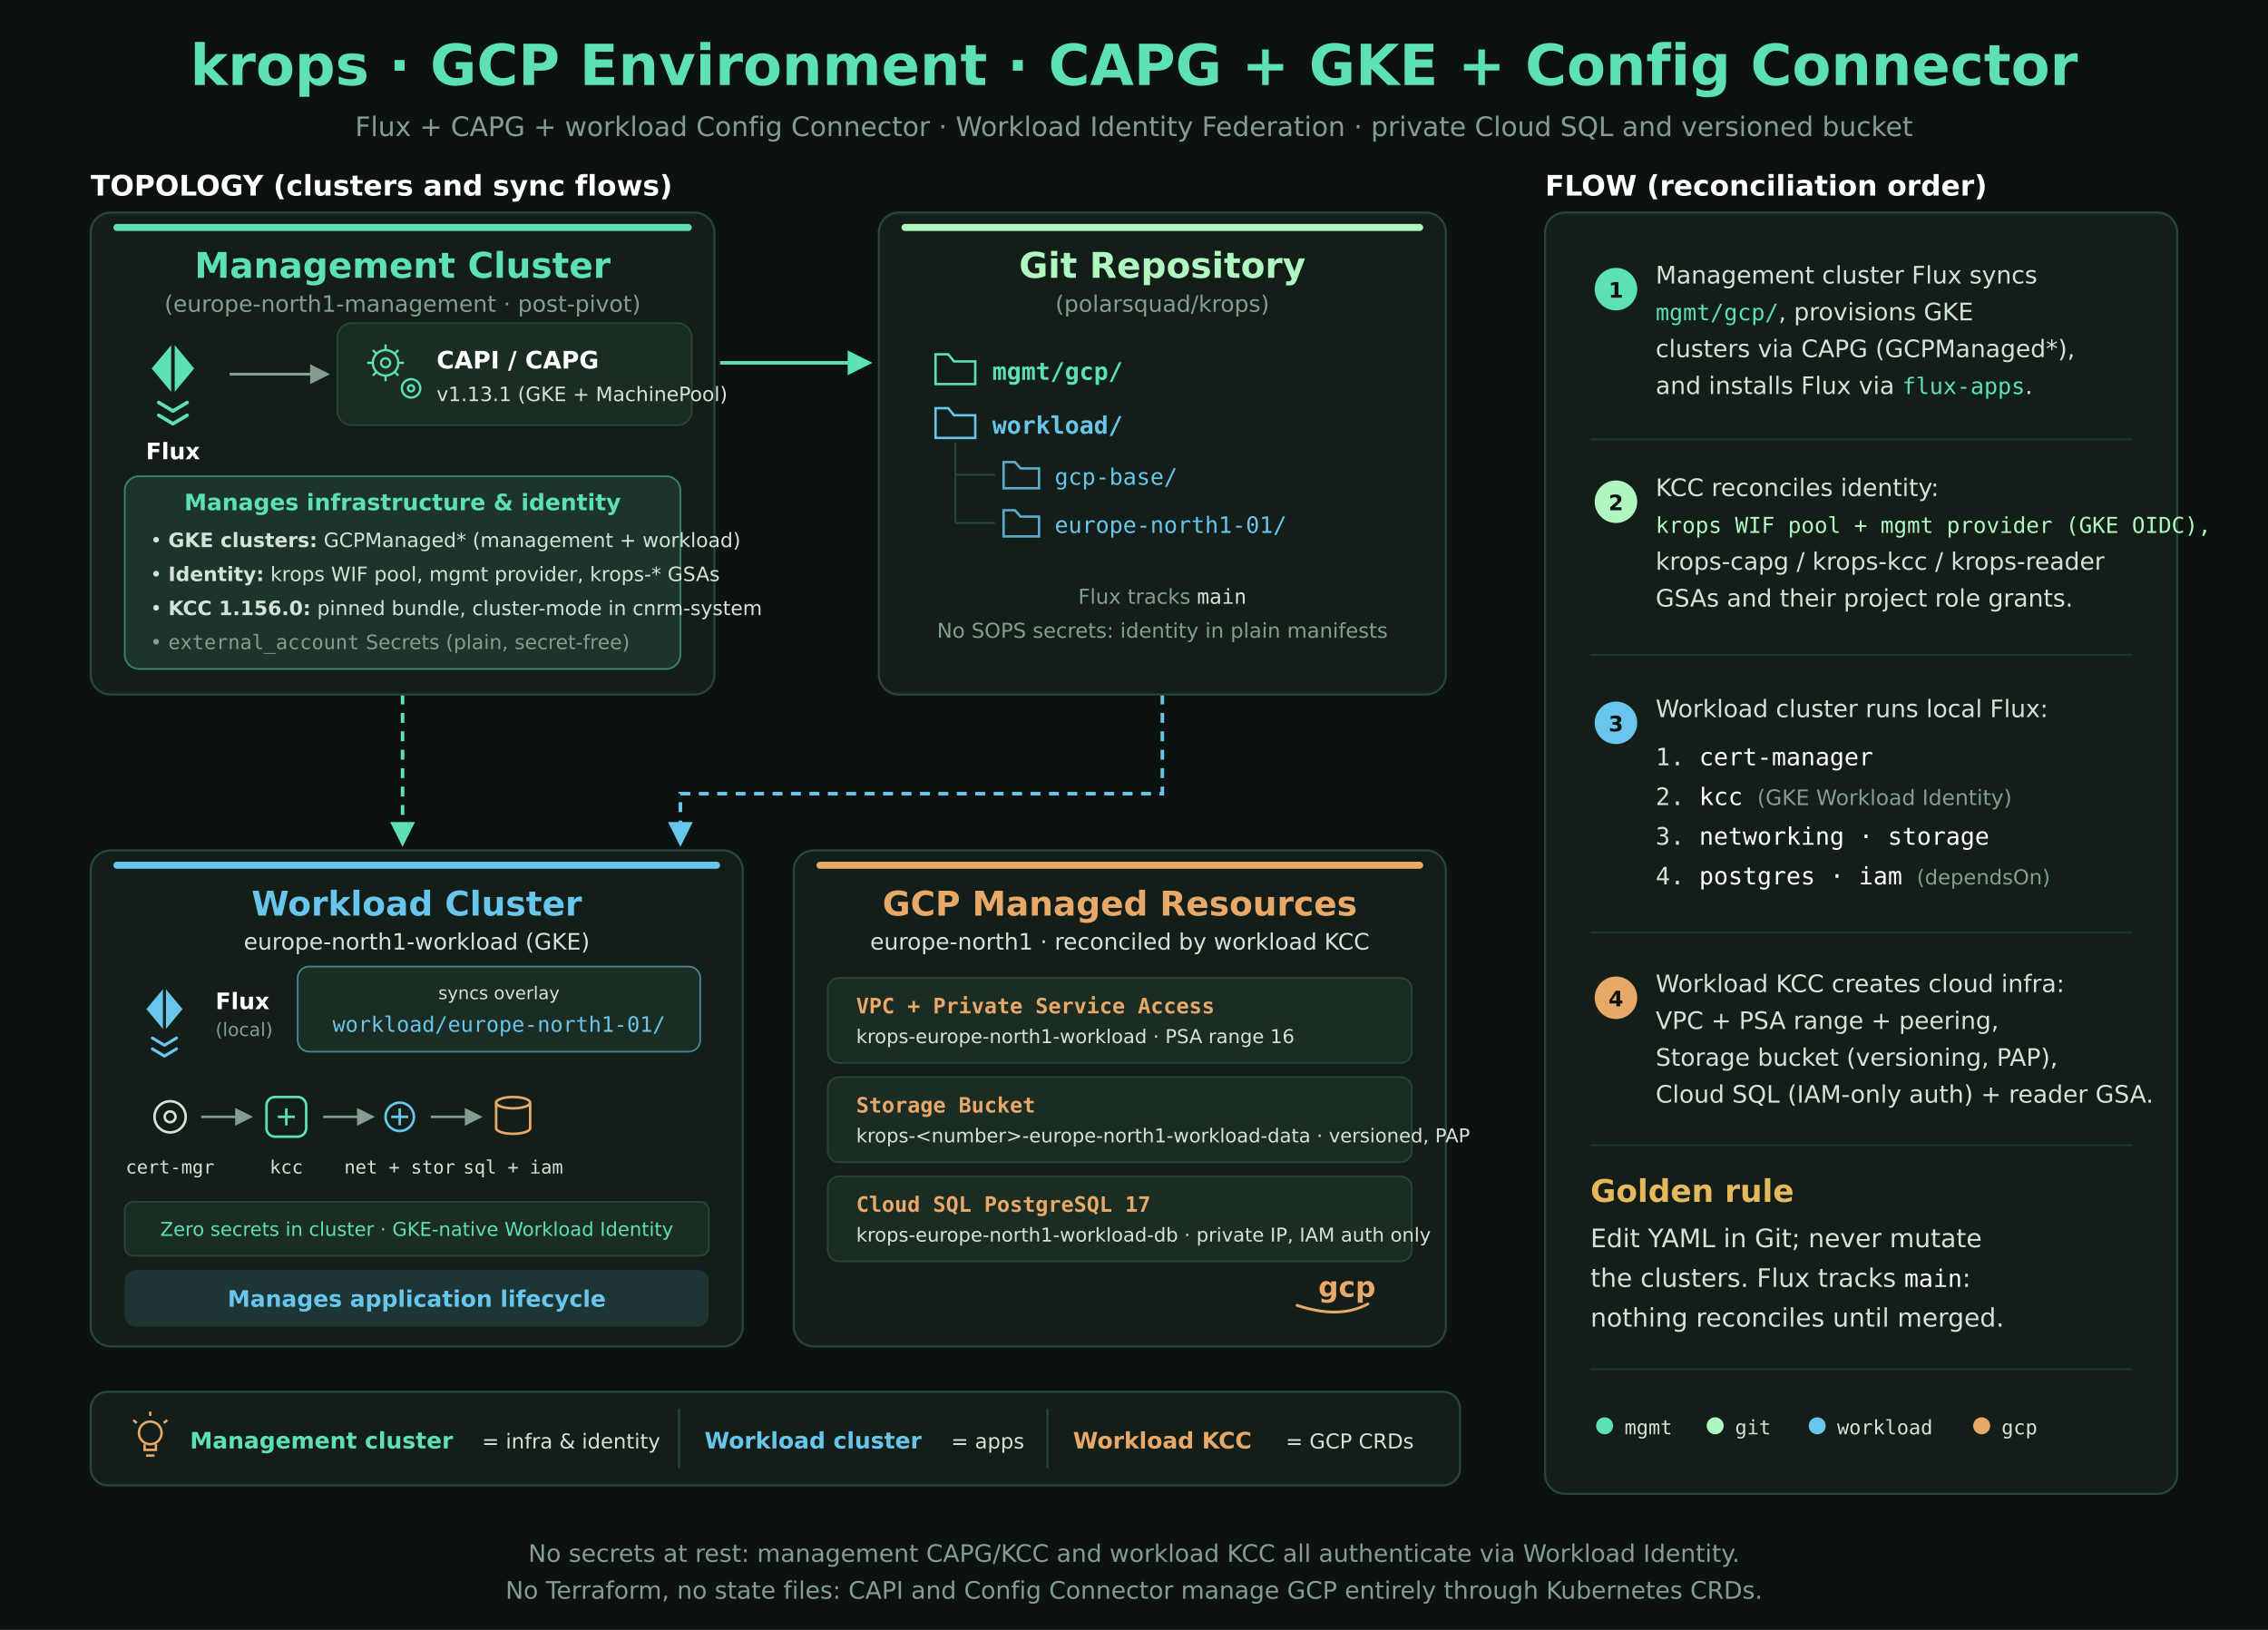
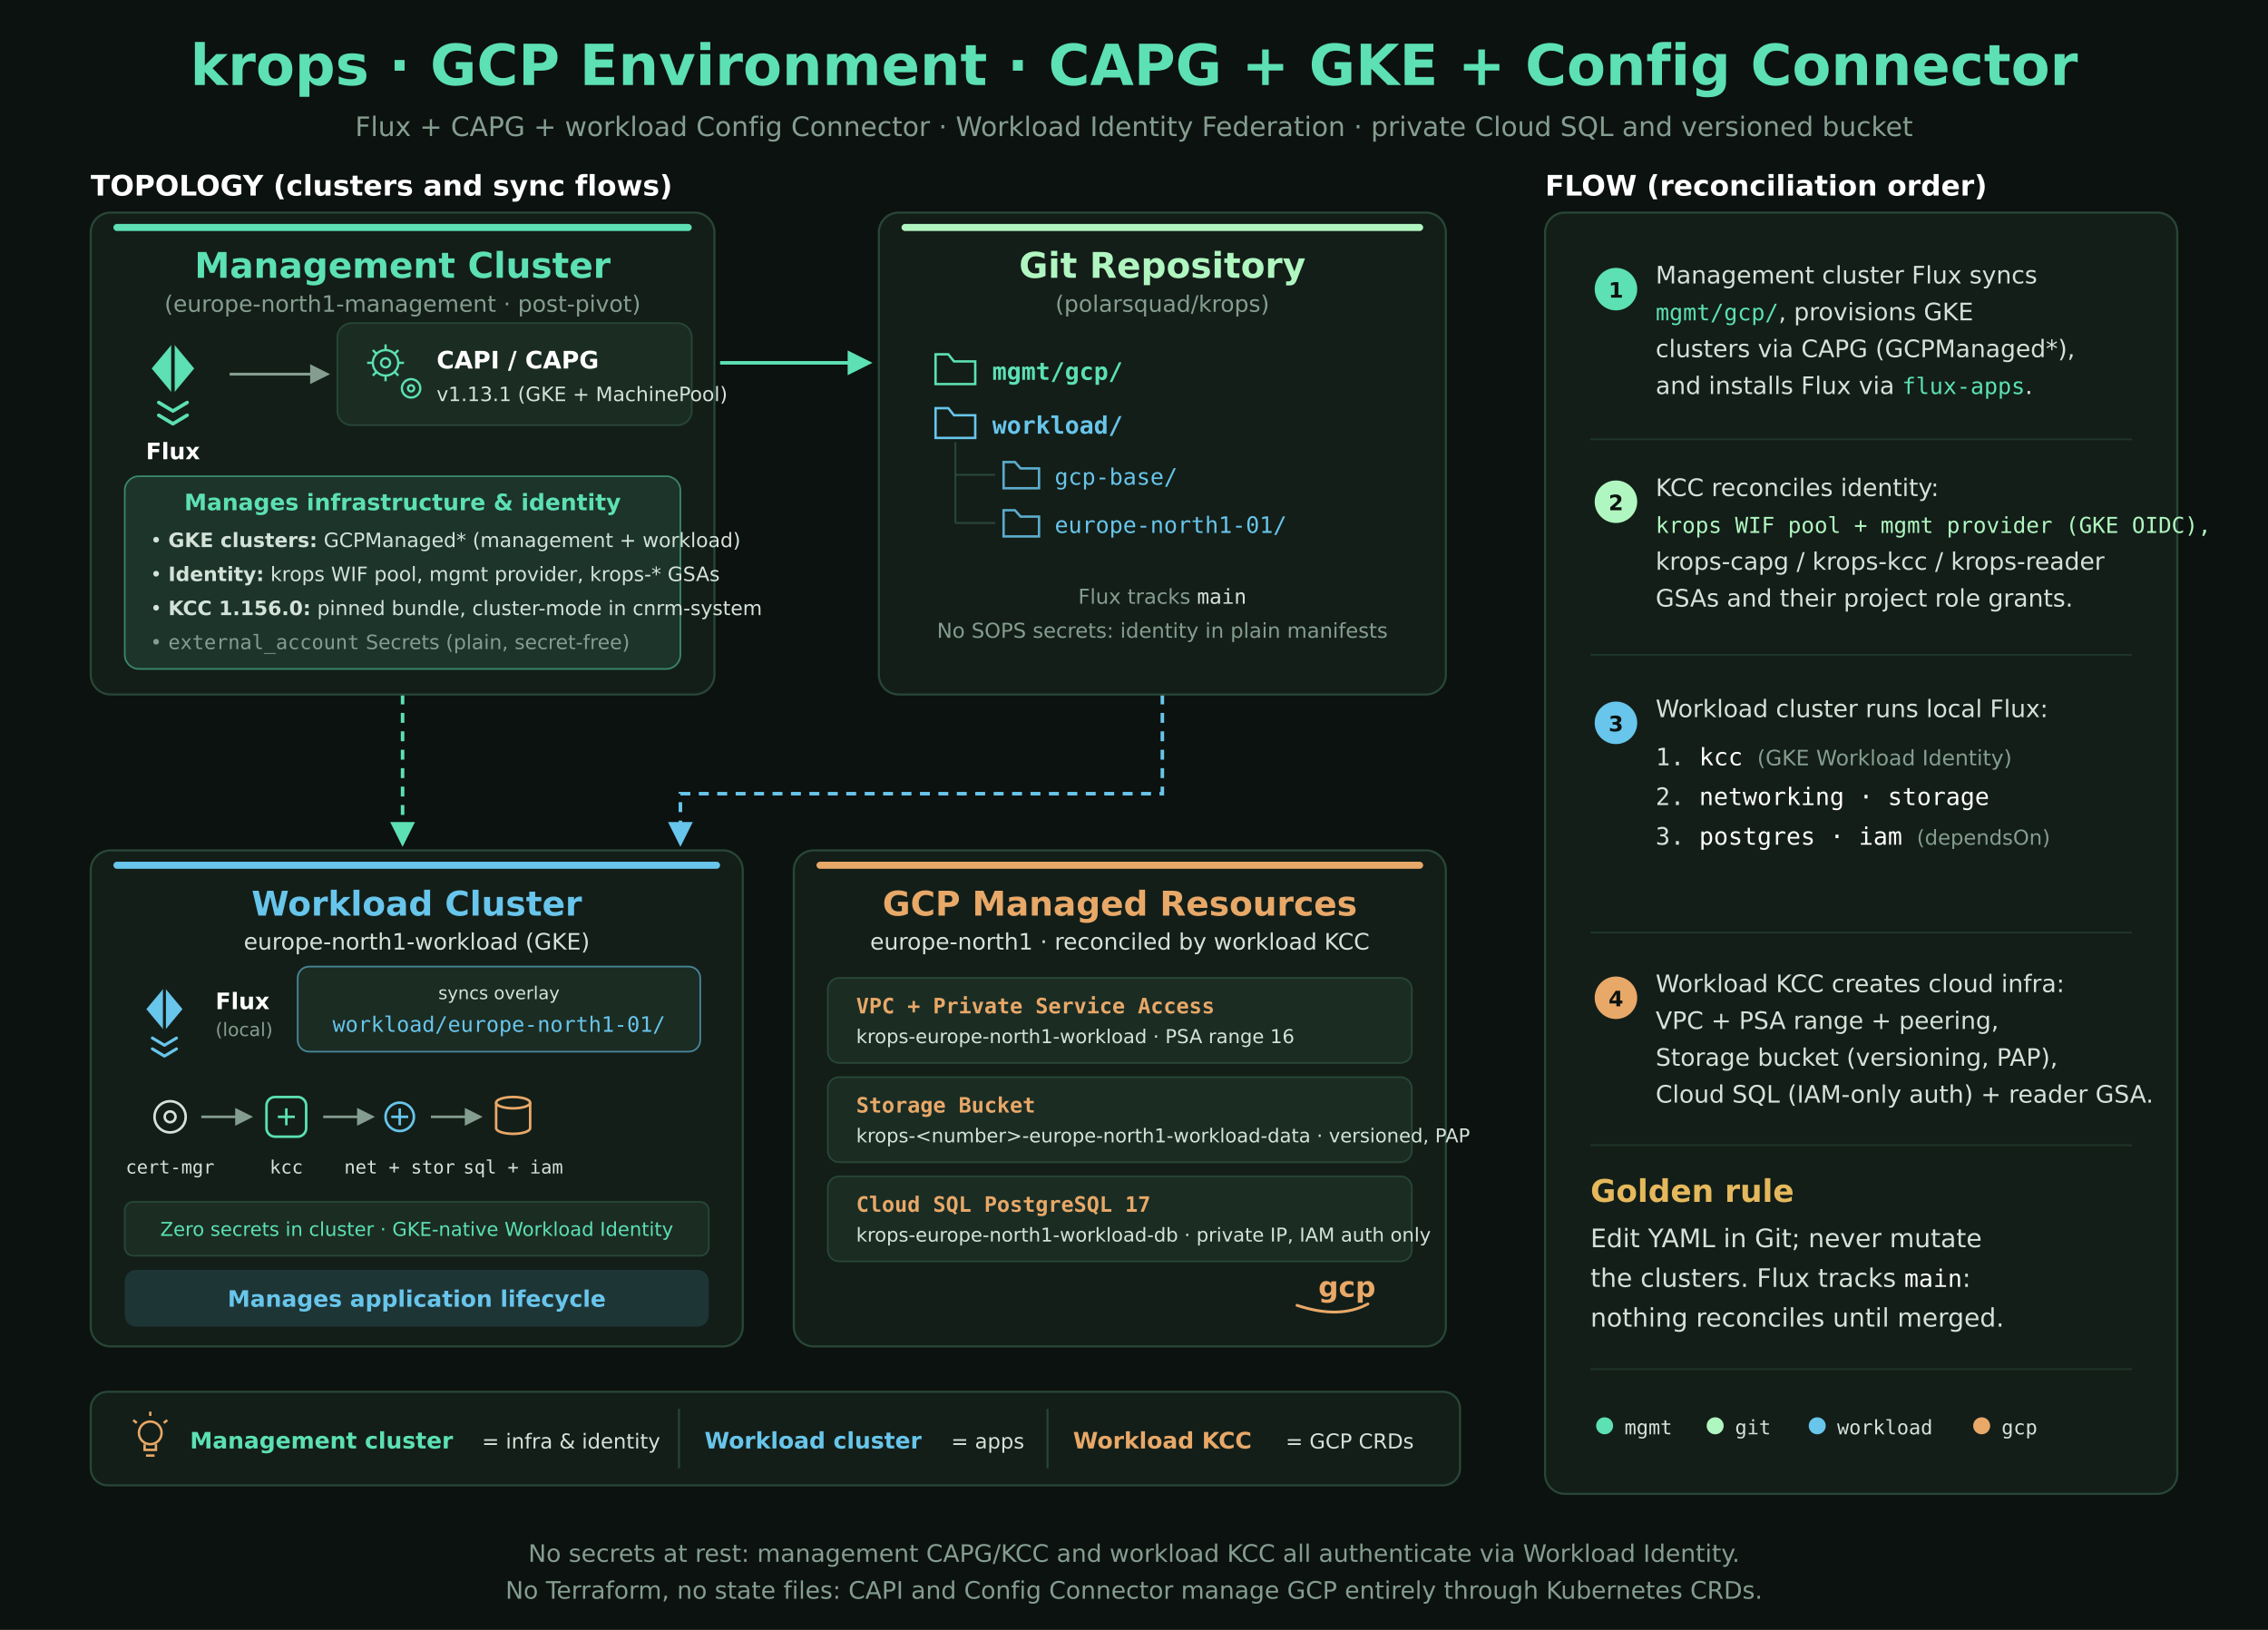
<svg xmlns="http://www.w3.org/2000/svg" width="1600" height="1150" viewBox="0 0 1600 1150">
  <defs>
    <marker id="arrow-teal" viewBox="0 0 10 10" refX="8" refY="5" markerWidth="7" markerHeight="7" orient="auto-start-reverse">
      <path d="M0,0 L10,5 L0,10 z" fill="#5CE0B4" />
    </marker>
    <marker id="arrow-gray" viewBox="0 0 10 10" refX="8" refY="5" markerWidth="7" markerHeight="7" orient="auto-start-reverse">
      <path d="M0,0 L10,5 L0,10 z" fill="#859D91" />
    </marker>
    <marker id="arrow-purple" viewBox="0 0 10 10" refX="8" refY="5" markerWidth="7" markerHeight="7" orient="auto-start-reverse">
      <path d="M0,0 L10,5 L0,10 z" fill="#B0F6C0" />
    </marker>
    <marker id="arrow-blue" viewBox="0 0 10 10" refX="8" refY="5" markerWidth="7" markerHeight="7" orient="auto-start-reverse">
      <path d="M0,0 L10,5 L0,10 z" fill="#68C5EB" />
    </marker>
    <marker id="arrow-amber" viewBox="0 0 10 10" refX="8" refY="5" markerWidth="7" markerHeight="7" orient="auto-start-reverse">
      <path d="M0,0 L10,5 L0,10 z" fill="#E8A868" />
    </marker>
  </defs>
  <rect width="1600" height="1150" fill="#0C120F" />
  <text x="800" y="60" text-anchor="middle" font-family="DejaVu Sans" font-size="40" font-weight="bold" fill="#5CE0B4">krops · GCP Environment · CAPG + GKE + Config Connector</text>
  <text x="800" y="96" text-anchor="middle" font-family="DejaVu Sans" font-size="19" fill="#859D91">Flux + CAPG + workload Config Connector · Workload Identity Federation · private Cloud SQL and versioned bucket</text>
  <text x="64" y="138" font-family="DejaVu Sans" font-size="20" font-weight="bold" fill="#FFFFFF">TOPOLOGY (clusters and sync flows)</text>
  <text x="1090" y="138" font-family="DejaVu Sans" font-size="20" font-weight="bold" fill="#FFFFFF">FLOW (reconciliation order)</text>
  <line x1="508" y1="256" x2="612" y2="256" stroke="#5CE0B4" stroke-width="2.5" marker-end="url(#arrow-teal)" />
  <path d="M284,490 V594" fill="none" stroke="#5CE0B4" stroke-width="2.5" stroke-dasharray="7,6" marker-end="url(#arrow-teal)" />
  <path d="M820,490 V560 H480 V594" fill="none" stroke="#68C5EB" stroke-width="2.5" stroke-dasharray="7,6" marker-end="url(#arrow-blue)" />
  <rect x="64" y="150" width="440" height="340" rx="14" fill="#131E18" stroke="#284637" stroke-width="1.5" />
  <rect x="80" y="158" width="408" height="5" rx="2.5" fill="#5CE0B4" />
  <text x="284" y="196" text-anchor="middle" font-family="DejaVu Sans" font-size="25" font-weight="bold" fill="#5CE0B4">Management Cluster</text>
  <text x="284" y="220" text-anchor="middle" font-family="DejaVu Sans" font-size="16" fill="#859D91">(europe-north1-management · post-pivot)</text>
  <g transform="translate(122,260)">
    <path d="M0,-18 L15,0 L0,18 L-15,0 Z" fill="#5CE0B4" />
    <line x1="0" y1="-18" x2="0" y2="18" stroke="#131E18" stroke-width="2.5" />
    <path d="M-10,24 L0,30 L10,24" fill="none" stroke="#5CE0B4" stroke-width="2.5" stroke-linecap="round" stroke-linejoin="round" />
    <path d="M-10,33 L0,39 L10,33" fill="none" stroke="#5CE0B4" stroke-width="2.5" stroke-linecap="round" stroke-linejoin="round" />
  </g>
  <text x="122" y="324" text-anchor="middle" font-family="DejaVu Sans" font-size="16" font-weight="bold" fill="#FFFFFF">Flux</text>
  <line x1="162" y1="264" x2="230" y2="264" stroke="#859D91" stroke-width="2" marker-end="url(#arrow-gray)" />
  <rect x="238" y="228" width="250" height="72" rx="10" fill="#1B2C23" stroke="#284637" stroke-width="1.2" />
  <g stroke="#5CE0B4" stroke-width="1.6" fill="none">
    <circle cx="272" cy="256" r="9" />
    <circle cx="272" cy="256" r="3.2" />
    <g>
      <line x1="272" y1="243" x2="272" y2="247" />
      <line x1="272" y1="265" x2="272" y2="269" />
      <line x1="259" y1="256" x2="263" y2="256" />
      <line x1="281" y1="256" x2="285" y2="256" />
      <line x1="263" y1="247" x2="266" y2="250" />
      <line x1="278" y1="262" x2="281" y2="265" />
      <line x1="263" y1="265" x2="266" y2="262" />
      <line x1="278" y1="250" x2="281" y2="247" />
    </g>
    <circle cx="290" cy="274" r="6.5" />
    <circle cx="290" cy="274" r="2.2" />
  </g>
  <text x="308" y="260" font-family="DejaVu Sans" font-size="17" font-weight="bold" fill="#FFFFFF">CAPI / CAPG</text>
  <text x="308" y="283" font-family="DejaVu Sans" font-size="14" fill="#D4E2DA">v1.13.1 (GKE + MachinePool)</text>
  <rect x="88" y="336" width="392" height="136" rx="10" fill="#5CE0B4" fill-opacity="0.12" stroke="#5CE0B4" stroke-opacity="0.5" stroke-width="1.2" />
  <text x="284" y="360" text-anchor="middle" font-family="DejaVu Sans" font-size="16" font-weight="bold" fill="#5CE0B4">Manages infrastructure &amp; identity</text>
  <text x="106" y="386" font-family="DejaVu Sans" font-size="14" fill="#D4E2DA">• <tspan font-weight="bold">GKE clusters:</tspan> GCPManaged* (management + workload)</text>
  <text x="106" y="410" font-family="DejaVu Sans" font-size="14" fill="#D4E2DA">• <tspan font-weight="bold">Identity:</tspan> krops WIF pool, mgmt provider, krops-* GSAs</text>
  <text x="106" y="434" font-family="DejaVu Sans" font-size="14" fill="#D4E2DA">• <tspan font-weight="bold">KCC 1.156.0:</tspan> pinned bundle, cluster-mode in cnrm-system</text>
  <text x="106" y="458" font-family="DejaVu Sans" font-size="14" fill="#859D91">• <tspan font-family="DejaVu Sans Mono">external_account</tspan> Secrets (plain, secret-free)</text>
  <rect x="620" y="150" width="400" height="340" rx="14" fill="#131E18" stroke="#284637" stroke-width="1.5" />
  <rect x="636" y="158" width="368" height="5" rx="2.5" fill="#B0F6C0" />
  <text x="820" y="196" text-anchor="middle" font-family="DejaVu Sans" font-size="25" font-weight="bold" fill="#B0F6C0">Git Repository</text>
  <text x="820" y="220" text-anchor="middle" font-family="DejaVu Sans" font-size="16" fill="#859D91">(polarsquad/krops)</text>
  <g fill="none" stroke-width="1.7">
    <path d="M660,250 h9 l4,5 h15 v16 h-28 z" stroke="#5CE0B4" />
    <path d="M660,288 h9 l4,5 h15 v16 h-28 z" stroke="#68C5EB" />
    <path d="M708,326 h8 l4,4.5 h13 v14 h-25 z" stroke="#68C5EB" stroke-opacity="0.85" />
    <path d="M708,360 h8 l4,4.5 h13 v14 h-25 z" stroke="#68C5EB" stroke-opacity="0.85" />
  </g>
  <g stroke="#284637" stroke-width="1.4" fill="none">
    <path d="M674,312 V369 M674,335 h28 M674,369 h28" />
  </g>
  <text x="700" y="268" font-family="DejaVu Sans Mono" font-size="17" font-weight="bold" fill="#5CE0B4">mgmt/gcp/</text>
  <text x="700" y="306" font-family="DejaVu Sans Mono" font-size="17" font-weight="bold" fill="#68C5EB">workload/</text>
  <text x="744" y="342" font-family="DejaVu Sans Mono" font-size="16" fill="#68C5EB">gcp-base/</text>
  <text x="744" y="376" font-family="DejaVu Sans Mono" font-size="16" fill="#68C5EB">europe-north1-01/</text>
  <text x="820" y="426" text-anchor="middle" font-family="DejaVu Sans" font-size="14.5" fill="#859D91">Flux tracks <tspan font-family="DejaVu Sans Mono" fill="#D4E2DA">main</tspan>
  </text>
  <text x="820" y="450" text-anchor="middle" font-family="DejaVu Sans" font-size="14.5" fill="#859D91">No SOPS secrets: identity in plain manifests</text>
  <rect x="64" y="600" width="460" height="350" rx="14" fill="#131E18" stroke="#284637" stroke-width="1.5" />
  <rect x="80" y="608" width="428" height="5" rx="2.5" fill="#68C5EB" />
  <text x="294" y="646" text-anchor="middle" font-family="DejaVu Sans" font-size="24" font-weight="bold" fill="#68C5EB">Workload Cluster</text>
  <text x="294" y="670" text-anchor="middle" font-family="DejaVu Sans" font-size="16" fill="#D4E2DA">europe-north1-workload (GKE)</text>
  <g transform="translate(116,712) scale(0.85)">
    <path d="M0,-18 L15,0 L0,18 L-15,0 Z" fill="#68C5EB" />
    <line x1="0" y1="-18" x2="0" y2="18" stroke="#131E18" stroke-width="2.5" />
    <path d="M-10,24 L0,30 L10,24" fill="none" stroke="#68C5EB" stroke-width="2.5" stroke-linecap="round" stroke-linejoin="round" />
    <path d="M-10,33 L0,39 L10,33" fill="none" stroke="#68C5EB" stroke-width="2.5" stroke-linecap="round" stroke-linejoin="round" />
  </g>
  <text x="152" y="712" font-family="DejaVu Sans" font-size="16" font-weight="bold" fill="#FFFFFF">Flux</text>
  <text x="152" y="731" font-family="DejaVu Sans" font-size="13" fill="#859D91">(local)</text>
  <rect x="210" y="682" width="284" height="60" rx="8" fill="#1B2C23" stroke="#68C5EB" stroke-opacity="0.6" stroke-width="1.2" />
  <text x="352" y="705" text-anchor="middle" font-family="DejaVu Sans" font-size="12.5" fill="#D4E2DA">syncs overlay</text>
  <text x="352" y="728" text-anchor="middle" font-family="DejaVu Sans Mono" font-size="15" fill="#68C5EB">workload/europe-north1-01/</text>
  <g stroke="#D4E2DA" stroke-width="1.8" fill="none">
    <circle cx="120" cy="788" r="11" />
    <circle cx="120" cy="788" r="3.8" />
  </g>
  <line x1="142" y1="788" x2="176" y2="788" stroke="#859D91" stroke-width="1.8" marker-end="url(#arrow-gray)" />
  <g stroke="#5CE0B4" stroke-width="1.8" fill="none">
    <rect x="188" y="774" width="28" height="28" rx="6" />
    <path d="M196,788 h12 M202,782 v12" />
  </g>
  <line x1="228" y1="788" x2="262" y2="788" stroke="#859D91" stroke-width="1.8" marker-end="url(#arrow-gray)" />
  <g stroke="#68C5EB" stroke-width="1.8" fill="none">
    <circle cx="282" cy="788" r="10" />
    <path d="M276,788 h12 M282,782 v12" />
  </g>
  <line x1="304" y1="788" x2="338" y2="788" stroke="#859D91" stroke-width="1.8" marker-end="url(#arrow-gray)" />
  <g stroke="#E8A868" stroke-width="1.8" fill="none">
    <ellipse cx="362" cy="778" rx="12" ry="4" />
    <path d="M350,778 v18 a12,4 0 0 0 24,0 v-18" />
  </g>
  <text x="120" y="828" text-anchor="middle" font-family="DejaVu Sans Mono" font-size="13" fill="#D4E2DA">cert-mgr</text>
  <text x="202" y="828" text-anchor="middle" font-family="DejaVu Sans Mono" font-size="13" fill="#D4E2DA">kcc</text>
  <text x="282" y="828" text-anchor="middle" font-family="DejaVu Sans Mono" font-size="13" fill="#D4E2DA">net + stor</text>
  <text x="362" y="828" text-anchor="middle" font-family="DejaVu Sans Mono" font-size="13" fill="#D4E2DA">sql + iam</text>
  <rect x="88" y="848" width="412" height="38" rx="6" fill="#1B2C23" stroke="#284637" stroke-width="1.2" />
  <text x="294" y="872" text-anchor="middle" font-family="DejaVu Sans" font-size="13.5" fill="#5CE0B4">Zero secrets in cluster · GKE-native Workload Identity</text>
  <rect x="88" y="896" width="412" height="40" rx="8" fill="#68C5EB" fill-opacity="0.14" />
  <text x="294" y="922" text-anchor="middle" font-family="DejaVu Sans" font-size="16" font-weight="bold" fill="#68C5EB">Manages application lifecycle</text>
  <rect x="560" y="600" width="460" height="350" rx="14" fill="#131E18" stroke="#284637" stroke-width="1.5" />
  <rect x="576" y="608" width="428" height="5" rx="2.5" fill="#E8A868" />
  <text x="790" y="646" text-anchor="middle" font-family="DejaVu Sans" font-size="24" font-weight="bold" fill="#E8A868">GCP Managed Resources</text>
  <text x="790" y="670" text-anchor="middle" font-family="DejaVu Sans" font-size="16" fill="#D4E2DA">europe-north1 · reconciled by workload KCC</text>
  <rect x="584" y="690" width="412" height="60" rx="8" fill="#1B2C23" stroke="#284637" stroke-width="1.2" />
  <text x="604" y="715" font-family="DejaVu Sans Mono" font-size="15" font-weight="bold" fill="#E8A868">VPC + Private Service Access</text>
  <text x="604" y="736" font-family="DejaVu Sans" font-size="13.5" fill="#D4E2DA">krops-europe-north1-workload · PSA range 16</text>
  <rect x="584" y="760" width="412" height="60" rx="8" fill="#1B2C23" stroke="#284637" stroke-width="1.2" />
  <text x="604" y="785" font-family="DejaVu Sans Mono" font-size="15" font-weight="bold" fill="#E8A868">Storage Bucket</text>
  <text x="604" y="806" font-family="DejaVu Sans" font-size="13.5" fill="#D4E2DA">krops-&lt;number&gt;-europe-north1-workload-data · versioned, PAP</text>
  <rect x="584" y="830" width="412" height="60" rx="8" fill="#1B2C23" stroke="#284637" stroke-width="1.2" />
  <text x="604" y="855" font-family="DejaVu Sans Mono" font-size="15" font-weight="bold" fill="#E8A868">Cloud SQL PostgreSQL 17</text>
  <text x="604" y="876" font-family="DejaVu Sans" font-size="13.5" fill="#D4E2DA">krops-europe-north1-workload-db · private IP, IAM auth only</text>
  <g transform="translate(930, 915)">
    <text x="0" y="0" font-family="DejaVu Sans" font-size="20" font-weight="bold" fill="#E8A868">gcp</text>
    <path d="M-15,6 Q15,16 35,5" fill="none" stroke="#E8A868" stroke-width="2" stroke-linecap="round" />
  </g>
  <rect x="64" y="982" width="966" height="66" rx="12" fill="#131E18" stroke="#284637" stroke-width="1.5" />
  <g stroke="#E8A868" stroke-width="1.7" fill="none">
    <circle cx="106" cy="1011" r="8" />
    <path d="M102,1019 v4 h8 v-4 M103,1027 h6" />
    <line x1="106" y1="996" x2="106" y2="999" />
    <line x1="94" y1="1002" x2="96.5" y2="1004" />
    <line x1="118" y1="1002" x2="115.5" y2="1004" />
  </g>
  <text x="134" y="1022" font-family="DejaVu Sans" font-size="16" font-weight="bold" fill="#5CE0B4">Management cluster</text>
  <text x="340" y="1022" font-family="DejaVu Sans" font-size="14.5" fill="#D4E2DA">= infra &amp; identity</text>
  <line x1="479" y1="994" x2="479" y2="1036" stroke="#284637" stroke-width="1.4" />
  <text x="497" y="1022" font-family="DejaVu Sans" font-size="16" font-weight="bold" fill="#68C5EB">Workload cluster</text>
  <text x="671" y="1022" font-family="DejaVu Sans" font-size="14.5" fill="#D4E2DA">= apps</text>
  <line x1="739" y1="994" x2="739" y2="1036" stroke="#284637" stroke-width="1.4" />
  <text x="757" y="1022" font-family="DejaVu Sans" font-size="16" font-weight="bold" fill="#E8A868">Workload KCC</text>
  <text x="907" y="1022" font-family="DejaVu Sans" font-size="14.5" fill="#D4E2DA">= GCP CRDs</text>
  <rect x="1090" y="150" width="446" height="904" rx="14" fill="#131E18" stroke="#284637" stroke-width="1.5" />
  <circle cx="1140" cy="204" r="15" fill="#5CE0B4" />
  <text x="1140" y="210" text-anchor="middle" font-family="DejaVu Sans" font-size="15" font-weight="bold" fill="#0C120F">1</text>
  <text x="1168" y="200" font-family="DejaVu Sans" font-size="17" fill="#D4E2DA">Management cluster Flux syncs</text>
  <text x="1168" y="226" font-family="DejaVu Sans Mono" font-size="16" fill="#5CE0B4">mgmt/gcp/<tspan font-family="DejaVu Sans" font-size="17" fill="#D4E2DA">, provisions GKE</tspan>
  </text>
  <text x="1168" y="252" font-family="DejaVu Sans" font-size="17" fill="#D4E2DA">clusters via CAPG (GCPManaged*),</text>
  <text x="1168" y="278" font-family="DejaVu Sans" font-size="17" fill="#D4E2DA">and installs Flux via <tspan font-family="DejaVu Sans Mono" font-size="16" fill="#5CE0B4">flux-apps</tspan>.</text>
  <line x1="1122" y1="310" x2="1504" y2="310" stroke="#1F362A" stroke-width="1.2" />
  <circle cx="1140" cy="354" r="15" fill="#B0F6C0" />
  <text x="1140" y="360" text-anchor="middle" font-family="DejaVu Sans" font-size="15" font-weight="bold" fill="#0C120F">2</text>
  <text x="1168" y="350" font-family="DejaVu Sans" font-size="17" fill="#D4E2DA">KCC reconciles identity:</text>
  <text x="1168" y="376" font-family="DejaVu Sans Mono" font-size="15.5" fill="#B0F6C0">krops WIF pool + mgmt provider (GKE OIDC),</text>
  <text x="1168" y="402" font-family="DejaVu Sans" font-size="17" fill="#D4E2DA">krops-capg / krops-kcc / krops-reader</text>
  <text x="1168" y="428" font-family="DejaVu Sans" font-size="17" fill="#D4E2DA">GSAs and their project role grants.</text>
  <line x1="1122" y1="462" x2="1504" y2="462" stroke="#1F362A" stroke-width="1.2" />
  <circle cx="1140" cy="510" r="15" fill="#68C5EB" />
  <text x="1140" y="516" text-anchor="middle" font-family="DejaVu Sans" font-size="15" font-weight="bold" fill="#0C120F">3</text>
  <text x="1168" y="506" font-family="DejaVu Sans" font-size="17" fill="#D4E2DA">Workload cluster runs local Flux:</text>
-   <text x="1168" y="540" font-family="DejaVu Sans Mono" font-size="17" fill="#D4E2DA">1. <tspan fill="#FFFFFF">cert-manager</tspan>
-   </text>
-   <text x="1168" y="568" font-family="DejaVu Sans Mono" font-size="17" fill="#D4E2DA">2. <tspan fill="#FFFFFF">kcc</tspan>
+   <text x="1168" y="540" font-family="DejaVu Sans Mono" font-size="17" fill="#D4E2DA">1. <tspan fill="#FFFFFF">kcc</tspan>
    <tspan font-family="DejaVu Sans" font-size="15" fill="#859D91">(GKE Workload Identity)</tspan>
  </text>
-   <text x="1168" y="596" font-family="DejaVu Sans Mono" font-size="17" fill="#D4E2DA">3. <tspan fill="#FFFFFF">networking · storage</tspan>
-   </text>
-   <text x="1168" y="624" font-family="DejaVu Sans Mono" font-size="17" fill="#D4E2DA">4. <tspan fill="#FFFFFF">postgres · iam</tspan>
+   <text x="1168" y="568" font-family="DejaVu Sans Mono" font-size="17" fill="#D4E2DA">2. <tspan fill="#FFFFFF">networking · storage</tspan>
+   </text>
+   <text x="1168" y="596" font-family="DejaVu Sans Mono" font-size="17" fill="#D4E2DA">3. <tspan fill="#FFFFFF">postgres · iam</tspan>
    <tspan font-family="DejaVu Sans" font-size="14.5" fill="#859D91">(dependsOn)</tspan>
  </text>
  <line x1="1122" y1="658" x2="1504" y2="658" stroke="#1F362A" stroke-width="1.2" />
  <circle cx="1140" cy="704" r="15" fill="#E8A868" />
  <text x="1140" y="710" text-anchor="middle" font-family="DejaVu Sans" font-size="15" font-weight="bold" fill="#0C120F">4</text>
  <text x="1168" y="700" font-family="DejaVu Sans" font-size="17" fill="#D4E2DA">Workload KCC creates cloud infra:</text>
  <text x="1168" y="726" font-family="DejaVu Sans" font-size="17" fill="#D4E2DA">VPC + PSA range + peering,</text>
  <text x="1168" y="752" font-family="DejaVu Sans" font-size="17" fill="#D4E2DA">Storage bucket (versioning, PAP),</text>
  <text x="1168" y="778" font-family="DejaVu Sans" font-size="17" fill="#D4E2DA">Cloud SQL (IAM-only auth) + reader GSA.</text>
  <line x1="1122" y1="808" x2="1504" y2="808" stroke="#1F362A" stroke-width="1.2" />
  <text x="1122" y="848" font-family="DejaVu Sans" font-size="22" font-weight="bold" fill="#E5B85C">Golden rule</text>
  <text x="1122" y="880" font-family="DejaVu Sans" font-size="18" fill="#D4E2DA">Edit YAML in Git; never mutate</text>
  <text x="1122" y="908" font-family="DejaVu Sans" font-size="18" fill="#D4E2DA">the clusters. Flux tracks <tspan font-family="DejaVu Sans Mono" font-size="17" fill="#FFFFFF">main</tspan>:</text>
  <text x="1122" y="936" font-family="DejaVu Sans" font-size="18" fill="#D4E2DA">nothing reconciles until merged.</text>
  <line x1="1122" y1="966" x2="1504" y2="966" stroke="#1F362A" stroke-width="1.2" />
  <circle cx="1132" cy="1006" r="6" fill="#5CE0B4" />
  <text x="1146" y="1012" font-family="DejaVu Sans Mono" font-size="14" fill="#D4E2DA">mgmt</text>
  <circle cx="1210" cy="1006" r="6" fill="#B0F6C0" />
  <text x="1224" y="1012" font-family="DejaVu Sans Mono" font-size="14" fill="#D4E2DA">git</text>
  <circle cx="1282" cy="1006" r="6" fill="#68C5EB" />
  <text x="1296" y="1012" font-family="DejaVu Sans Mono" font-size="14" fill="#D4E2DA">workload</text>
  <circle cx="1398" cy="1006" r="6" fill="#E8A868" />
  <text x="1412" y="1012" font-family="DejaVu Sans Mono" font-size="14" fill="#D4E2DA">gcp</text>
  <text x="800" y="1102" text-anchor="middle" font-family="DejaVu Sans" font-size="17" fill="#859D91">No secrets at rest: management CAPG/KCC and workload KCC all authenticate via Workload Identity.</text>
  <text x="800" y="1128" text-anchor="middle" font-family="DejaVu Sans" font-size="17" fill="#859D91">No Terraform, no state files: CAPI and Config Connector manage GCP entirely through Kubernetes CRDs.</text>
</svg>
